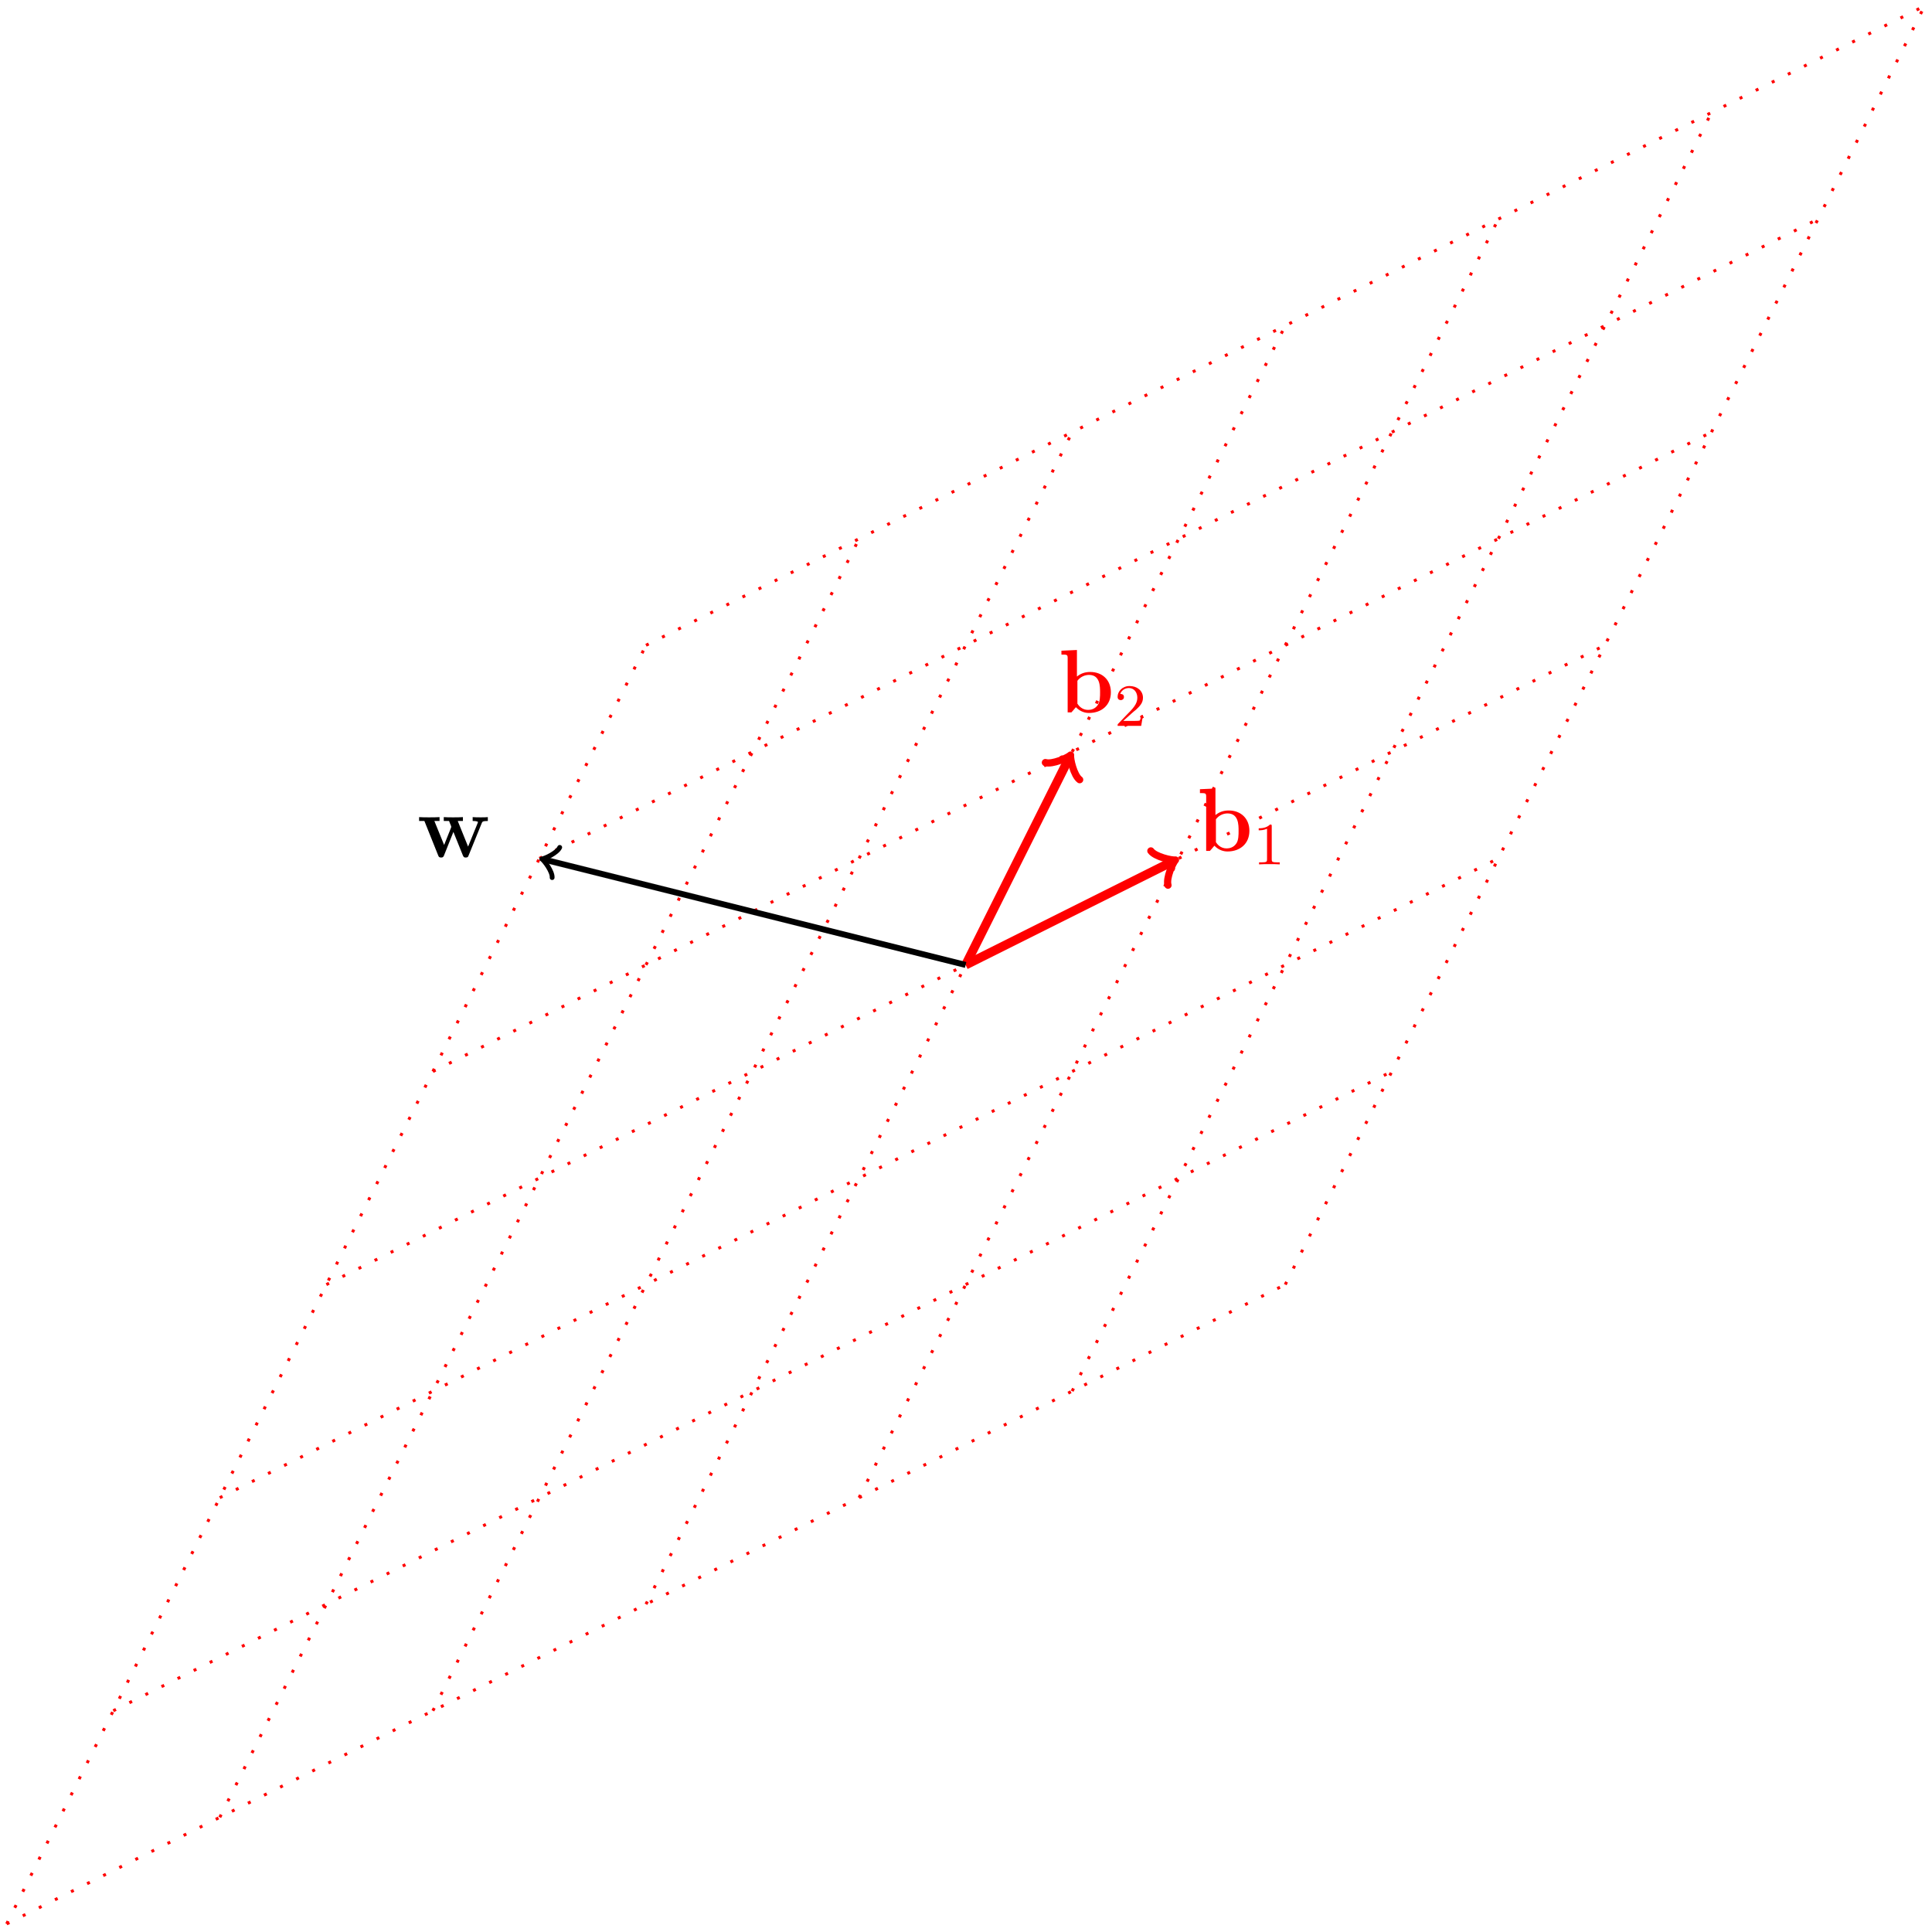
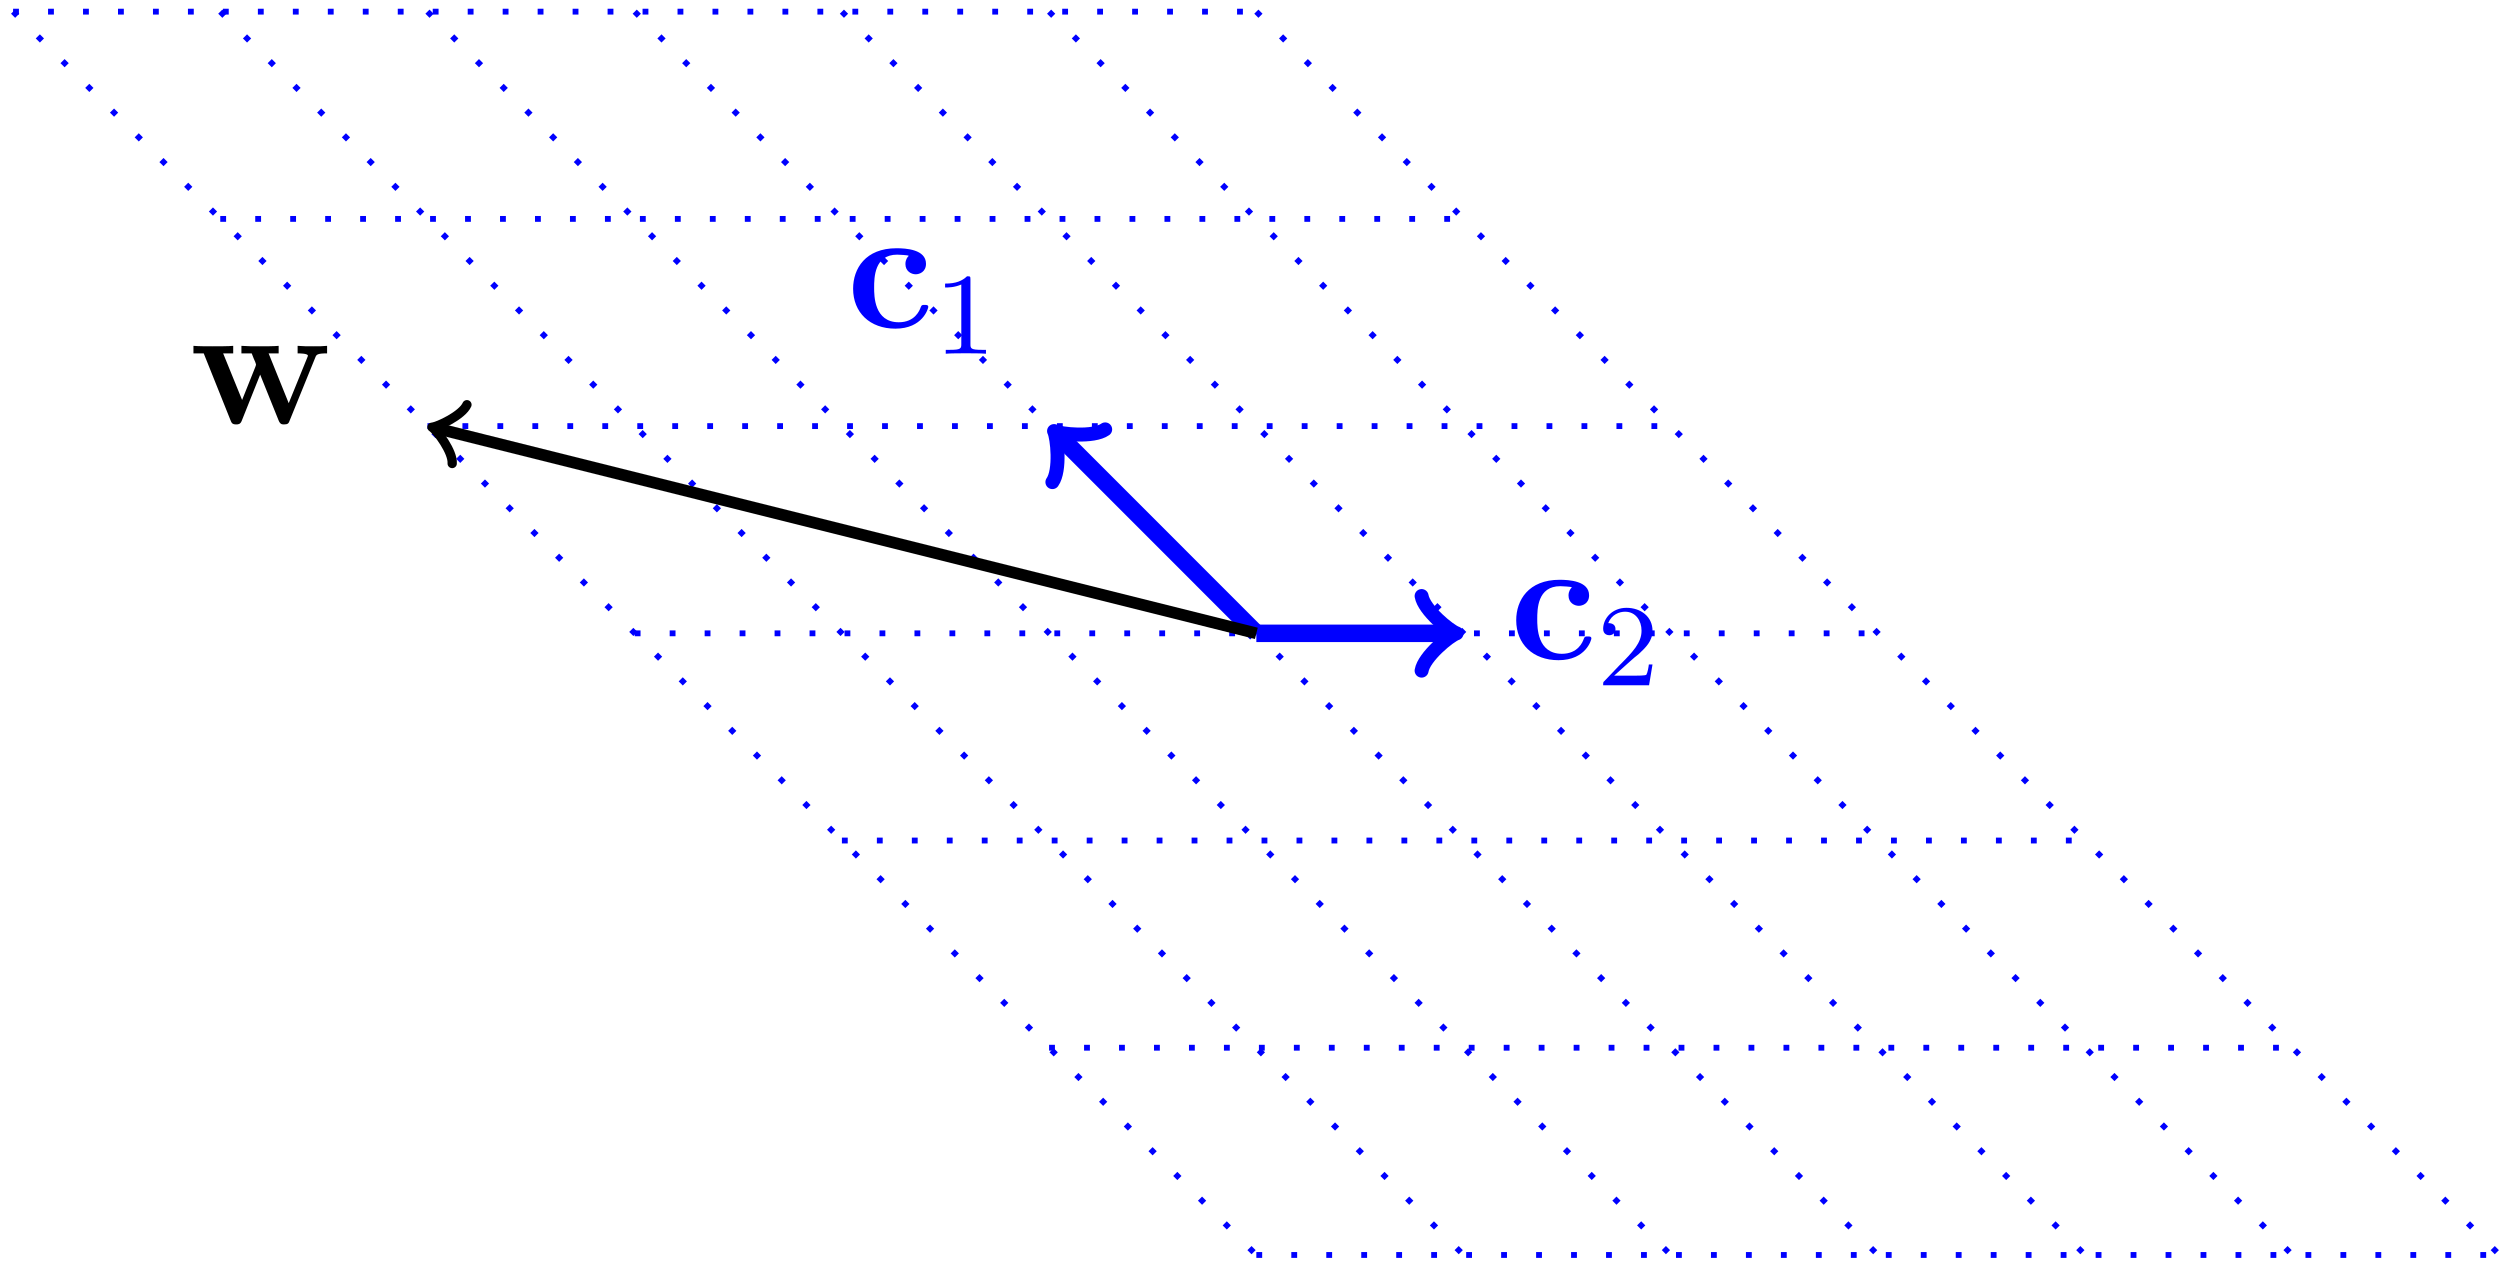
- <svg xmlns="http://www.w3.org/2000/svg" xmlns:xlink="http://www.w3.org/1999/xlink" width="256pt" height="257pt" viewBox="0 0 256 257" version="1.1">
+ <svg xmlns="http://www.w3.org/2000/svg" xmlns:xlink="http://www.w3.org/1999/xlink" width="171pt" height="87pt" viewBox="0 0 171 87" version="1.1">
  <defs>
    <g>
      <symbol overflow="visible" id="glyph0-0">
        <path style="stroke:none;" d="" />
      </symbol>
      <symbol overflow="visible" id="glyph0-1">
-         <path style="stroke:none;" d="M 2.484 -8.297 L 0.422 -8.203 L 0.422 -7.688 C 1.156 -7.688 1.25 -7.688 1.25 -7.219 L 1.25 0 L 1.75 0 C 1.953 -0.234 2.156 -0.453 2.344 -0.688 C 2.953 -0.062 3.609 0.078 4.094 0.078 C 5.734 0.078 7 -0.938 7 -2.672 C 7 -4.297 5.875 -5.375 4.25 -5.375 C 3.531 -5.375 2.969 -5.156 2.484 -4.766 Z M 2.547 -4.203 C 2.969 -4.766 3.578 -4.984 4.094 -4.984 C 5.562 -4.984 5.562 -3.469 5.562 -2.672 C 5.562 -2.141 5.562 -1.453 5.281 -1.016 C 4.906 -0.438 4.344 -0.328 3.969 -0.328 C 3.156 -0.328 2.719 -0.891 2.547 -1.156 Z M 2.547 -4.203 " />
+         <path style="stroke:none;" d="M 5.594 -1.406 C 5.594 -1.547 5.469 -1.547 5.344 -1.547 C 5.156 -1.547 5.141 -1.531 5.078 -1.391 C 5 -1.156 4.672 -0.359 3.578 -0.359 C 1.891 -0.359 1.891 -2.172 1.891 -2.719 C 1.891 -3.422 1.906 -4.984 3.469 -4.984 C 3.547 -4.984 4.25 -4.953 4.25 -4.906 C 4.25 -4.891 4.25 -4.875 4.219 -4.859 C 4.188 -4.828 4.031 -4.656 4.031 -4.344 C 4.031 -3.844 4.438 -3.641 4.734 -3.641 C 4.984 -3.641 5.438 -3.797 5.438 -4.359 C 5.438 -5.344 4.062 -5.422 3.422 -5.422 C 1.297 -5.422 0.453 -4.031 0.453 -2.656 C 0.453 -1.031 1.594 0.078 3.344 0.078 C 5.219 0.078 5.594 -1.312 5.594 -1.406 Z M 5.594 -1.406 " />
      </symbol>
      <symbol overflow="visible" id="glyph0-2">
        <path style="stroke:none;" d="M 8.609 -4.5 C 8.688 -4.703 8.719 -4.797 9.422 -4.797 L 9.422 -5.312 C 9.078 -5.281 8.922 -5.281 8.484 -5.281 C 8 -5.281 7.844 -5.281 7.406 -5.312 L 7.406 -4.797 C 7.516 -4.797 8.109 -4.797 8.109 -4.641 C 8.109 -4.625 8.109 -4.609 8.062 -4.5 L 6.797 -1.391 L 5.422 -4.797 L 6.109 -4.797 L 6.109 -5.312 C 5.828 -5.281 5.109 -5.281 4.797 -5.281 C 4.188 -5.281 4.156 -5.281 3.562 -5.312 L 3.562 -4.797 L 4.266 -4.797 C 4.297 -4.703 4.359 -4.547 4.406 -4.438 C 4.453 -4.359 4.562 -4.078 4.562 -4.016 C 4.562 -4 4.531 -3.906 4.516 -3.875 L 3.609 -1.609 L 2.312 -4.797 L 3 -4.797 L 3 -5.312 C 2.719 -5.281 1.906 -5.281 1.594 -5.281 C 1.203 -5.281 0.641 -5.281 0.281 -5.312 L 0.281 -4.797 L 0.984 -4.797 L 2.812 -0.234 C 2.891 -0.031 2.938 0.062 3.203 0.062 C 3.328 0.062 3.484 0.062 3.578 -0.172 L 4.844 -3.344 L 6.109 -0.203 C 6.219 0.062 6.344 0.062 6.484 0.062 C 6.75 0.062 6.797 -0.016 6.875 -0.234 Z M 8.609 -4.5 " />
      </symbol>
      <symbol overflow="visible" id="glyph1-0">
        <path style="stroke:none;" d="" />
      </symbol>
      <symbol overflow="visible" id="glyph1-1">
-         <path style="stroke:none;" d="M 2.5 -5.078 C 2.5 -5.297 2.484 -5.297 2.266 -5.297 C 1.938 -4.984 1.516 -4.797 0.766 -4.797 L 0.766 -4.531 C 0.984 -4.531 1.406 -4.531 1.875 -4.734 L 1.875 -0.656 C 1.875 -0.359 1.844 -0.266 1.094 -0.266 L 0.812 -0.266 L 0.812 0 C 1.141 -0.031 1.828 -0.031 2.188 -0.031 C 2.547 -0.031 3.234 -0.031 3.562 0 L 3.562 -0.266 L 3.281 -0.266 C 2.531 -0.266 2.5 -0.359 2.5 -0.656 Z M 2.5 -5.078 " />
+         <path style="stroke:none;" d="M 2.25 -1.625 C 2.375 -1.75 2.703 -2.016 2.844 -2.125 C 3.328 -2.578 3.797 -3.016 3.797 -3.734 C 3.797 -4.688 3 -5.297 2.016 -5.297 C 1.047 -5.297 0.422 -4.578 0.422 -3.859 C 0.422 -3.469 0.734 -3.422 0.844 -3.422 C 1.016 -3.422 1.266 -3.531 1.266 -3.844 C 1.266 -4.25 0.859 -4.25 0.766 -4.25 C 1 -4.844 1.531 -5.031 1.922 -5.031 C 2.656 -5.031 3.047 -4.406 3.047 -3.734 C 3.047 -2.906 2.469 -2.297 1.516 -1.344 L 0.516 -0.297 C 0.422 -0.219 0.422 -0.203 0.422 0 L 3.562 0 L 3.797 -1.422 L 3.547 -1.422 C 3.531 -1.266 3.469 -0.875 3.375 -0.719 C 3.328 -0.656 2.719 -0.656 2.594 -0.656 L 1.172 -0.656 Z M 2.25 -1.625 " />
      </symbol>
      <symbol overflow="visible" id="glyph1-2">
-         <path style="stroke:none;" d="M 2.25 -1.625 C 2.375 -1.75 2.703 -2.016 2.844 -2.125 C 3.328 -2.578 3.797 -3.016 3.797 -3.734 C 3.797 -4.688 3 -5.297 2.016 -5.297 C 1.047 -5.297 0.422 -4.578 0.422 -3.859 C 0.422 -3.469 0.734 -3.422 0.844 -3.422 C 1.016 -3.422 1.266 -3.531 1.266 -3.844 C 1.266 -4.25 0.859 -4.25 0.766 -4.25 C 1 -4.844 1.531 -5.031 1.922 -5.031 C 2.656 -5.031 3.047 -4.406 3.047 -3.734 C 3.047 -2.906 2.469 -2.297 1.516 -1.344 L 0.516 -0.297 C 0.422 -0.219 0.422 -0.203 0.422 0 L 3.562 0 L 3.797 -1.422 L 3.547 -1.422 C 3.531 -1.266 3.469 -0.875 3.375 -0.719 C 3.328 -0.656 2.719 -0.656 2.594 -0.656 L 1.172 -0.656 Z M 2.25 -1.625 " />
+         <path style="stroke:none;" d="M 2.5 -5.078 C 2.5 -5.297 2.484 -5.297 2.266 -5.297 C 1.938 -4.984 1.516 -4.797 0.766 -4.797 L 0.766 -4.531 C 0.984 -4.531 1.406 -4.531 1.875 -4.734 L 1.875 -0.656 C 1.875 -0.359 1.844 -0.266 1.094 -0.266 L 0.812 -0.266 L 0.812 0 C 1.141 -0.031 1.828 -0.031 2.188 -0.031 C 2.547 -0.031 3.234 -0.031 3.562 0 L 3.562 -0.266 L 3.281 -0.266 C 2.531 -0.266 2.5 -0.359 2.5 -0.656 Z M 2.5 -5.078 " />
      </symbol>
    </g>
  </defs>
  <g id="surface1">
-     <path style="fill:none;stroke-width:0.399;stroke-linecap:butt;stroke-linejoin:miter;stroke:rgb(100%,0%,0%);stroke-opacity:1;stroke-dasharray:0.399,1.993;stroke-miterlimit:10;" d="M -127.562 -127.56 L 42.52 -42.521 " transform="matrix(1,0,0,-1,128.453,128.358)" />
-     <path style="fill:none;stroke-width:0.399;stroke-linecap:butt;stroke-linejoin:miter;stroke:rgb(100%,0%,0%);stroke-opacity:1;stroke-dasharray:0.399,1.993;stroke-miterlimit:10;" d="M -113.387 -99.212 L 56.695 -14.173 " transform="matrix(1,0,0,-1,128.453,128.358)" />
-     <path style="fill:none;stroke-width:0.399;stroke-linecap:butt;stroke-linejoin:miter;stroke:rgb(100%,0%,0%);stroke-opacity:1;stroke-dasharray:0.399,1.993;stroke-miterlimit:10;" d="M -99.215 -70.869 L 70.867 14.174 " transform="matrix(1,0,0,-1,128.453,128.358)" />
-     <path style="fill:none;stroke-width:0.399;stroke-linecap:butt;stroke-linejoin:miter;stroke:rgb(100%,0%,0%);stroke-opacity:1;stroke-dasharray:0.399,1.993;stroke-miterlimit:10;" d="M -85.039 -42.521 L 85.039 42.522 " transform="matrix(1,0,0,-1,128.453,128.358)" />
-     <path style="fill:none;stroke-width:0.399;stroke-linecap:butt;stroke-linejoin:miter;stroke:rgb(100%,0%,0%);stroke-opacity:1;stroke-dasharray:0.399,1.993;stroke-miterlimit:10;" d="M -70.867 -14.173 L 99.215 70.866 " transform="matrix(1,0,0,-1,128.453,128.358)" />
-     <path style="fill:none;stroke-width:0.399;stroke-linecap:butt;stroke-linejoin:miter;stroke:rgb(100%,0%,0%);stroke-opacity:1;stroke-dasharray:0.399,1.993;stroke-miterlimit:10;" d="M -56.695 14.174 L 113.387 99.213 " transform="matrix(1,0,0,-1,128.453,128.358)" />
-     <path style="fill:none;stroke-width:0.399;stroke-linecap:butt;stroke-linejoin:miter;stroke:rgb(100%,0%,0%);stroke-opacity:1;stroke-dasharray:0.399,1.993;stroke-miterlimit:10;" d="M -42.519 42.522 L 127.559 127.561 " transform="matrix(1,0,0,-1,128.453,128.358)" />
-     <path style="fill:none;stroke-width:0.399;stroke-linecap:butt;stroke-linejoin:miter;stroke:rgb(100%,0%,0%);stroke-opacity:1;stroke-dasharray:0.399,1.993;stroke-miterlimit:10;" d="M -127.562 -127.56 L -42.519 42.522 " transform="matrix(1,0,0,-1,128.453,128.358)" />
-     <path style="fill:none;stroke-width:0.399;stroke-linecap:butt;stroke-linejoin:miter;stroke:rgb(100%,0%,0%);stroke-opacity:1;stroke-dasharray:0.399,1.993;stroke-miterlimit:10;" d="M -99.215 -113.388 L -14.172 56.694 " transform="matrix(1,0,0,-1,128.453,128.358)" />
-     <path style="fill:none;stroke-width:0.399;stroke-linecap:butt;stroke-linejoin:miter;stroke:rgb(100%,0%,0%);stroke-opacity:1;stroke-dasharray:0.399,1.993;stroke-miterlimit:10;" d="M -70.867 -99.212 L 14.172 70.866 " transform="matrix(1,0,0,-1,128.453,128.358)" />
-     <path style="fill:none;stroke-width:0.399;stroke-linecap:butt;stroke-linejoin:miter;stroke:rgb(100%,0%,0%);stroke-opacity:1;stroke-dasharray:0.399,1.993;stroke-miterlimit:10;" d="M -42.519 -85.04 L 42.52 85.042 " transform="matrix(1,0,0,-1,128.453,128.358)" />
-     <path style="fill:none;stroke-width:0.399;stroke-linecap:butt;stroke-linejoin:miter;stroke:rgb(100%,0%,0%);stroke-opacity:1;stroke-dasharray:0.399,1.993;stroke-miterlimit:10;" d="M -14.172 -70.869 L 70.867 99.213 " transform="matrix(1,0,0,-1,128.453,128.358)" />
-     <path style="fill:none;stroke-width:0.399;stroke-linecap:butt;stroke-linejoin:miter;stroke:rgb(100%,0%,0%);stroke-opacity:1;stroke-dasharray:0.399,1.993;stroke-miterlimit:10;" d="M 14.172 -56.693 L 99.215 113.385 " transform="matrix(1,0,0,-1,128.453,128.358)" />
-     <path style="fill:none;stroke-width:0.399;stroke-linecap:butt;stroke-linejoin:miter;stroke:rgb(100%,0%,0%);stroke-opacity:1;stroke-dasharray:0.399,1.993;stroke-miterlimit:10;" d="M 42.52 -42.521 L 127.559 127.561 " transform="matrix(1,0,0,-1,128.453,128.358)" />
-     <path style="fill:none;stroke-width:1.196;stroke-linecap:butt;stroke-linejoin:miter;stroke:rgb(100%,0%,0%);stroke-opacity:1;stroke-miterlimit:10;" d="M 0 -0.001 L 27.492 13.745 " transform="matrix(1,0,0,-1,128.453,128.358)" />
-     <path style="fill:none;stroke-width:0.956;stroke-linecap:round;stroke-linejoin:round;stroke:rgb(100%,0%,0%);stroke-opacity:1;stroke-miterlimit:10;" d="M -1.913 2.549 C -1.754 1.592 0.002 0.159 0.477 0 C 0 -0.159 -1.752 -1.593 -1.912 -2.552 " transform="matrix(0.89442,-0.4472,-0.4472,-0.89442,155.9444,114.6123)" />
-     <g style="fill:rgb(100%,0%,0%);fill-opacity:1;">
-       <use xlink:href="#glyph0-1" x="159.202" y="113.187" />
+     <path style="fill:none;stroke-width:0.399;stroke-linecap:butt;stroke-linejoin:miter;stroke:rgb(0%,0%,100%);stroke-opacity:1;stroke-dasharray:0.399,1.993;stroke-miterlimit:10;" d="M -85.038 42.522 L 0.001 -42.521 " transform="matrix(1,0,0,-1,85.933,43.319)" />
+     <path style="fill:none;stroke-width:0.399;stroke-linecap:butt;stroke-linejoin:miter;stroke:rgb(0%,0%,100%);stroke-opacity:1;stroke-dasharray:0.399,1.993;stroke-miterlimit:10;" d="M -70.867 42.522 L 14.172 -42.521 " transform="matrix(1,0,0,-1,85.933,43.319)" />
+     <path style="fill:none;stroke-width:0.399;stroke-linecap:butt;stroke-linejoin:miter;stroke:rgb(0%,0%,100%);stroke-opacity:1;stroke-dasharray:0.399,1.993;stroke-miterlimit:10;" d="M -56.695 42.522 L 28.348 -42.521 " transform="matrix(1,0,0,-1,85.933,43.319)" />
+     <path style="fill:none;stroke-width:0.399;stroke-linecap:butt;stroke-linejoin:miter;stroke:rgb(0%,0%,100%);stroke-opacity:1;stroke-dasharray:0.399,1.993;stroke-miterlimit:10;" d="M -42.519 42.522 L 42.52 -42.521 " transform="matrix(1,0,0,-1,85.933,43.319)" />
+     <path style="fill:none;stroke-width:0.399;stroke-linecap:butt;stroke-linejoin:miter;stroke:rgb(0%,0%,100%);stroke-opacity:1;stroke-dasharray:0.399,1.993;stroke-miterlimit:10;" d="M -28.347 42.522 L 56.692 -42.521 " transform="matrix(1,0,0,-1,85.933,43.319)" />
+     <path style="fill:none;stroke-width:0.399;stroke-linecap:butt;stroke-linejoin:miter;stroke:rgb(0%,0%,100%);stroke-opacity:1;stroke-dasharray:0.399,1.993;stroke-miterlimit:10;" d="M -14.175 42.522 L 70.868 -42.521 " transform="matrix(1,0,0,-1,85.933,43.319)" />
+     <path style="fill:none;stroke-width:0.399;stroke-linecap:butt;stroke-linejoin:miter;stroke:rgb(0%,0%,100%);stroke-opacity:1;stroke-dasharray:0.399,1.993;stroke-miterlimit:10;" d="M 0.001 42.522 L 85.04 -42.521 " transform="matrix(1,0,0,-1,85.933,43.319)" />
+     <path style="fill:none;stroke-width:0.399;stroke-linecap:butt;stroke-linejoin:miter;stroke:rgb(0%,0%,100%);stroke-opacity:1;stroke-dasharray:0.399,1.993;stroke-miterlimit:10;" d="M -85.038 42.522 L 0.001 42.522 " transform="matrix(1,0,0,-1,85.933,43.319)" />
+     <path style="fill:none;stroke-width:0.399;stroke-linecap:butt;stroke-linejoin:miter;stroke:rgb(0%,0%,100%);stroke-opacity:1;stroke-dasharray:0.399,1.993;stroke-miterlimit:10;" d="M -70.867 28.346 L 14.172 28.346 " transform="matrix(1,0,0,-1,85.933,43.319)" />
+     <path style="fill:none;stroke-width:0.399;stroke-linecap:butt;stroke-linejoin:miter;stroke:rgb(0%,0%,100%);stroke-opacity:1;stroke-dasharray:0.399,1.993;stroke-miterlimit:10;" d="M -56.695 14.174 L 28.348 14.174 " transform="matrix(1,0,0,-1,85.933,43.319)" />
+     <path style="fill:none;stroke-width:0.399;stroke-linecap:butt;stroke-linejoin:miter;stroke:rgb(0%,0%,100%);stroke-opacity:1;stroke-dasharray:0.399,1.993;stroke-miterlimit:10;" d="M -42.519 -0.001 L 42.52 -0.001 " transform="matrix(1,0,0,-1,85.933,43.319)" />
+     <path style="fill:none;stroke-width:0.399;stroke-linecap:butt;stroke-linejoin:miter;stroke:rgb(0%,0%,100%);stroke-opacity:1;stroke-dasharray:0.399,1.993;stroke-miterlimit:10;" d="M -28.347 -14.173 L 56.692 -14.173 " transform="matrix(1,0,0,-1,85.933,43.319)" />
+     <path style="fill:none;stroke-width:0.399;stroke-linecap:butt;stroke-linejoin:miter;stroke:rgb(0%,0%,100%);stroke-opacity:1;stroke-dasharray:0.399,1.993;stroke-miterlimit:10;" d="M -14.175 -28.345 L 70.868 -28.345 " transform="matrix(1,0,0,-1,85.933,43.319)" />
+     <path style="fill:none;stroke-width:0.399;stroke-linecap:butt;stroke-linejoin:miter;stroke:rgb(0%,0%,100%);stroke-opacity:1;stroke-dasharray:0.399,1.993;stroke-miterlimit:10;" d="M 0.001 -42.521 L 85.04 -42.521 " transform="matrix(1,0,0,-1,85.933,43.319)" />
+     <path style="fill:none;stroke-width:1.196;stroke-linecap:butt;stroke-linejoin:miter;stroke:rgb(0%,0%,100%);stroke-opacity:1;stroke-miterlimit:10;" d="M 0.001 -0.001 L 13.215 -0.001 " transform="matrix(1,0,0,-1,85.933,43.319)" />
+     <path style="fill:none;stroke-width:0.956;stroke-linecap:round;stroke-linejoin:round;stroke:rgb(0%,0%,100%);stroke-opacity:1;stroke-miterlimit:10;" d="M -1.912 2.549 C -1.752 1.592 -0.002 0.159 0.479 -0.001 C -0.002 -0.158 -1.752 -1.595 -1.912 -2.552 " transform="matrix(1,0,0,-1,99.14998,43.319)" />
+     <g style="fill:rgb(0%,0%,100%);fill-opacity:1;">
+       <use xlink:href="#glyph0-1" x="103.256" y="45.079" />
    </g>
-     <g style="fill:rgb(100%,0%,0%);fill-opacity:1;">
-       <use xlink:href="#glyph1-1" x="166.674" y="114.98" />
+     <g style="fill:rgb(0%,0%,100%);fill-opacity:1;">
+       <use xlink:href="#glyph1-1" x="109.234" y="46.872" />
    </g>
-     <path style="fill:none;stroke-width:1.196;stroke-linecap:butt;stroke-linejoin:miter;stroke:rgb(100%,0%,0%);stroke-opacity:1;stroke-miterlimit:10;" d="M 0 -0.001 L 13.746 27.491 " transform="matrix(1,0,0,-1,128.453,128.358)" />
-     <path style="fill:none;stroke-width:0.956;stroke-linecap:round;stroke-linejoin:round;stroke:rgb(100%,0%,0%);stroke-opacity:1;stroke-miterlimit:10;" d="M -1.913 2.55 C -1.754 1.594 -0.002 0.16 0.48 -0.001 C -0 -0.158 -1.754 -1.594 -1.913 -2.551 " transform="matrix(0.4472,-0.89442,-0.89442,-0.4472,142.1987,100.8666)" />
-     <g style="fill:rgb(100%,0%,0%);fill-opacity:1;">
-       <use xlink:href="#glyph0-1" x="140.776" y="94.762" />
+     <path style="fill:none;stroke-width:1.196;stroke-linecap:butt;stroke-linejoin:miter;stroke:rgb(0%,0%,100%);stroke-opacity:1;stroke-miterlimit:10;" d="M 0.001 -0.001 L -13.495 13.499 " transform="matrix(1,0,0,-1,85.933,43.319)" />
+     <path style="fill:none;stroke-width:0.956;stroke-linecap:round;stroke-linejoin:round;stroke:rgb(0%,0%,100%);stroke-opacity:1;stroke-miterlimit:10;" d="M -1.911 2.55 C -1.751 1.594 0 0.158 0.478 0.001 C -0 -0.157 -1.754 -1.596 -1.914 -2.552 " transform="matrix(-0.70712,-0.7071,-0.7071,0.70712,72.43591,29.8219)" />
+     <g style="fill:rgb(0%,0%,100%);fill-opacity:1;">
+       <use xlink:href="#glyph0-1" x="57.9" y="22.402" />
    </g>
-     <g style="fill:rgb(100%,0%,0%);fill-opacity:1;">
-       <use xlink:href="#glyph1-2" x="148.248" y="96.555" />
+     <g style="fill:rgb(0%,0%,100%);fill-opacity:1;">
+       <use xlink:href="#glyph1-2" x="63.878" y="24.195" />
    </g>
-     <path style="fill:none;stroke-width:0.797;stroke-linecap:butt;stroke-linejoin:miter;stroke:rgb(0%,0%,0%);stroke-opacity:1;stroke-miterlimit:10;" d="M 0 -0.001 L -56.008 14.003 " transform="matrix(1,0,0,-1,128.453,128.358)" />
-     <path style="fill:none;stroke-width:0.638;stroke-linecap:round;stroke-linejoin:round;stroke:rgb(0%,0%,0%);stroke-opacity:1;stroke-miterlimit:10;" d="M -1.552 2.071 C -1.423 1.295 0 0.128 0.387 -0.001 C 0 -0.129 -1.424 -1.295 -1.555 -2.073 " transform="matrix(-0.97014,-0.24251,-0.24251,0.97014,72.44563,114.3561)" />
+     <path style="fill:none;stroke-width:0.797;stroke-linecap:butt;stroke-linejoin:miter;stroke:rgb(0%,0%,0%);stroke-opacity:1;stroke-miterlimit:10;" d="M 0.001 -0.001 L -56.007 14.003 " transform="matrix(1,0,0,-1,85.933,43.319)" />
+     <path style="fill:none;stroke-width:0.638;stroke-linecap:round;stroke-linejoin:round;stroke:rgb(0%,0%,0%);stroke-opacity:1;stroke-miterlimit:10;" d="M -1.553 2.071 C -1.423 1.294 0 0.128 0.39 0 C 0 -0.13 -1.424 -1.295 -1.556 -2.073 " transform="matrix(-0.97014,-0.24251,-0.24251,0.97014,29.92563,29.31715)" />
    <g style="fill:rgb(0%,0%,0%);fill-opacity:1;">
-       <use xlink:href="#glyph0-2" x="55.471" y="114.007" />
+       <use xlink:href="#glyph0-2" x="12.951" y="28.968" />
    </g>
  </g>
</svg>
